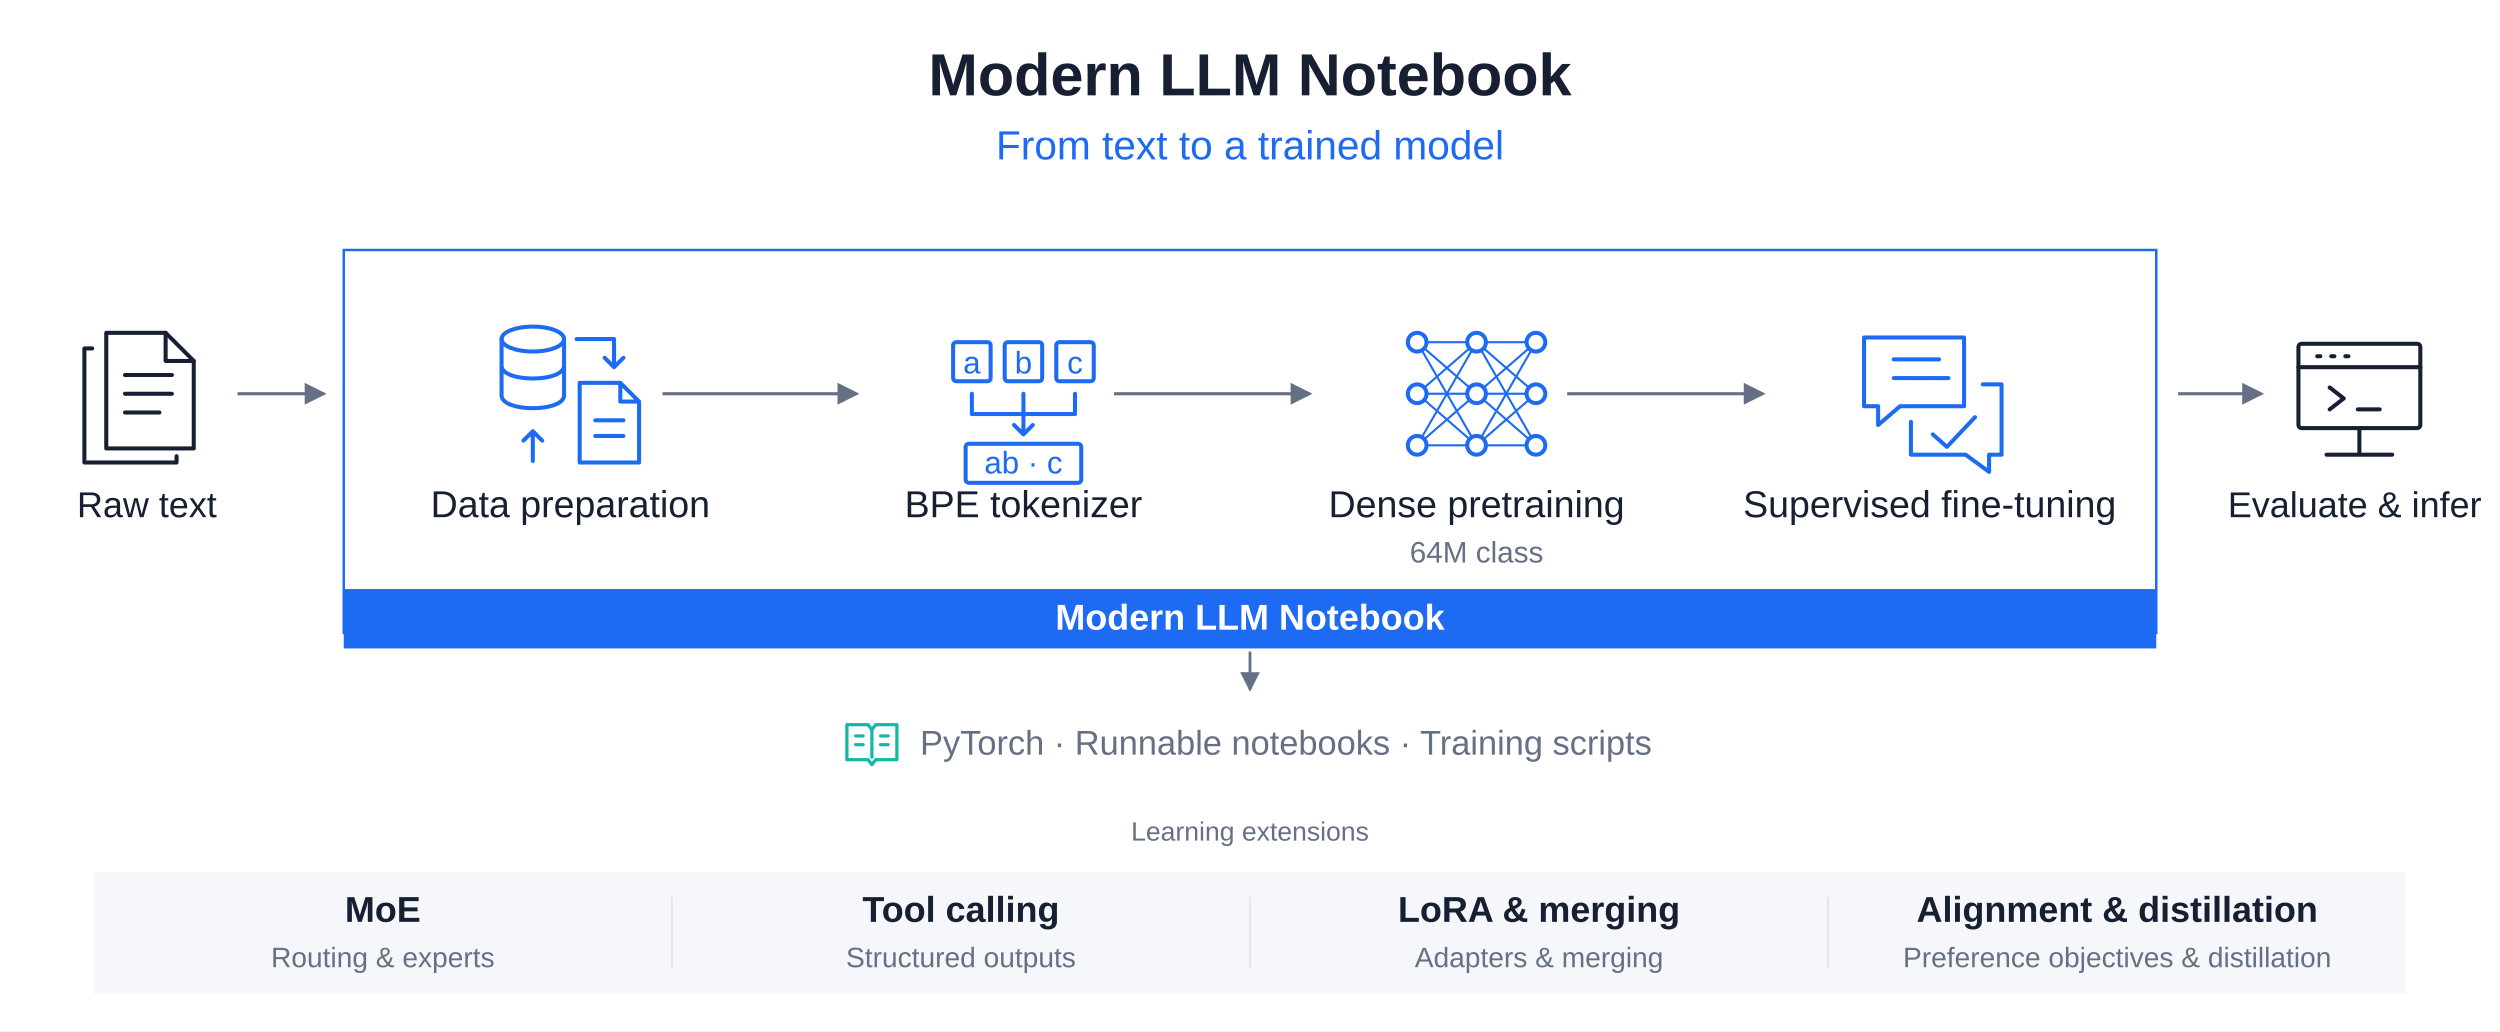
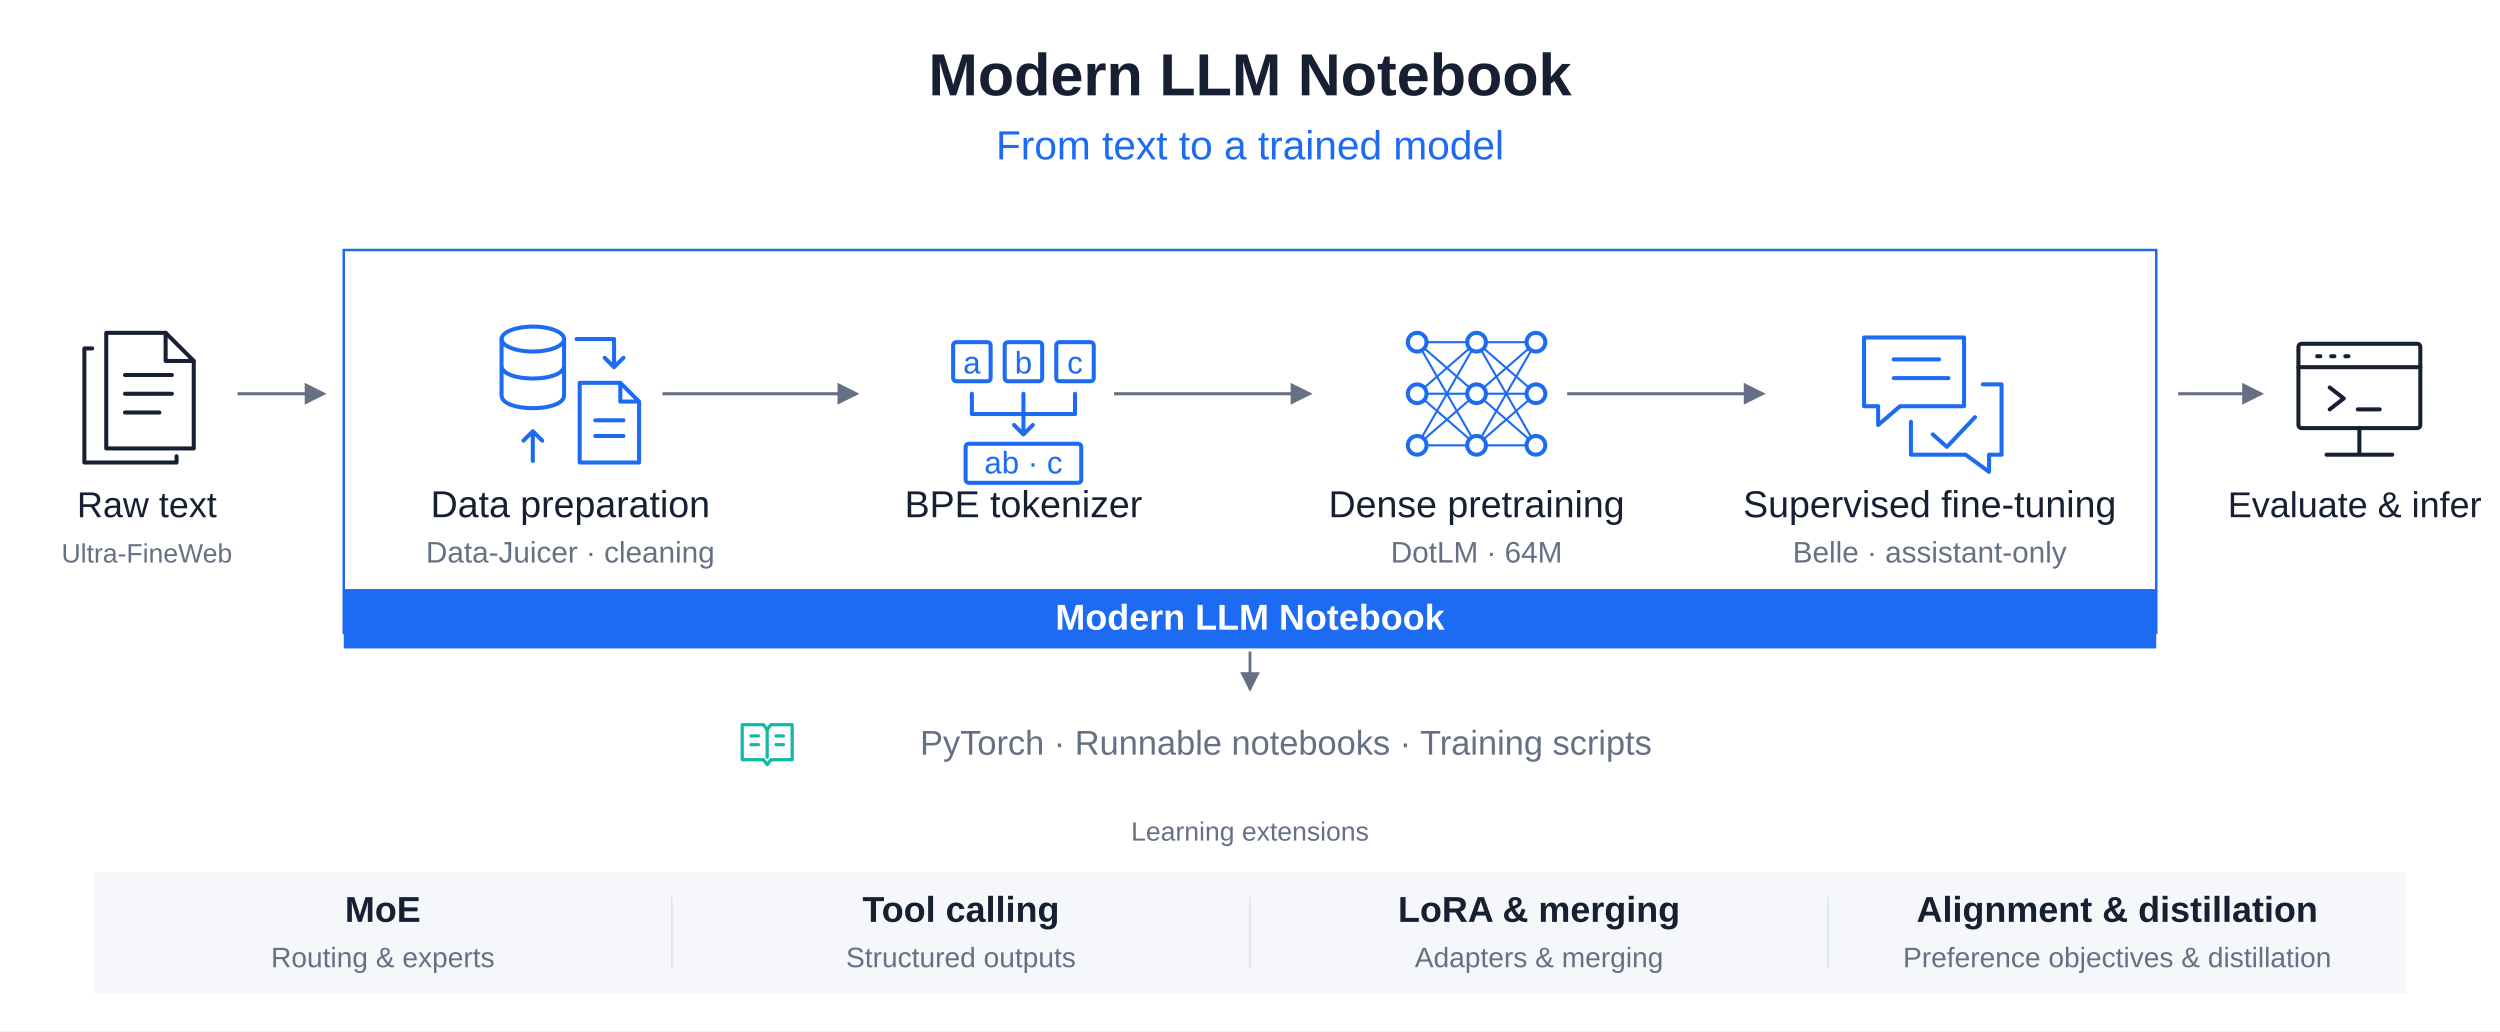
<svg xmlns="http://www.w3.org/2000/svg" width="1600" height="660" viewBox="0 0 1600 660" role="img" aria-labelledby="title desc">
  <defs>
    <marker id="arrow" markerWidth="7" markerHeight="7" refX="6" refY="3.5" orient="auto">
      <path d="M0 0L7 3.5L0 7Z" fill="#667085" />
    </marker>
  </defs>
  <rect width="1600" height="660" fill="#fff" />
  <text x="800" y="61" text-anchor="middle" font-family="Arial, PingFang SC, Microsoft YaHei, sans-serif" font-size="38" font-weight="700" fill="#172033">Modern LLM Notebook</text>
  <text x="800" y="102" text-anchor="middle" font-family="Arial, PingFang SC, Microsoft YaHei, sans-serif" font-size="26" font-weight="400" fill="#1d6bf3">From text to a trained model</text>
  <rect x="220" y="160" width="1160" height="245" fill="white" stroke="#1d6bf3" stroke-width="1.6" />
  <g transform="translate(94 252) scale(1)" fill="none" stroke="#172033" stroke-width="2.6" stroke-linecap="round" stroke-linejoin="round">
    <path d="M-26-39H12L30-21V35H-26Z" />
    <path d="M12-39V-21H30M-14-12H16M-14 0H16M-14 12H8" />
    <path d="M-35-29H-40V44H19V40" />
  </g>
  <text x="94" y="331" text-anchor="middle" font-family="Arial, PingFang SC, Microsoft YaHei, sans-serif" font-size="23" font-weight="400" fill="#172033">Raw text</text>
+   <text x="94" y="360" text-anchor="middle" font-family="Arial, PingFang SC, Microsoft YaHei, sans-serif" font-size="17" font-weight="400" fill="#667085">Ultra-FineWeb</text>
  <path d="M152 252H207" fill="none" stroke="#667085" stroke-width="2" marker-end="url(#arrow)" />
  <g transform="translate(365 252) scale(1)" fill="none" stroke="#1d6bf3" stroke-width="2.6" stroke-linecap="round" stroke-linejoin="round">
    <ellipse cx="-24" cy="-35" rx="20" ry="8" />
    <path d="M-44-35V1C-44 12-4 12-4 1V-35M-44-18C-44-7-4-7-4-18" />
    <path d="M6-7H32L44 5V44H6ZM32-7V5H44M16 17H34M16 27H34" />
    <path d="M4-35H28V-17M22-23L28-17L34-23M-24 43V24M-30 30L-24 24L-18 30" />
  </g>
  <text x="365" y="331" text-anchor="middle" font-family="Arial, PingFang SC, Microsoft YaHei, sans-serif" font-size="24" font-weight="400" fill="#172033">Data preparation</text>
+   <text x="365" y="360" text-anchor="middle" font-family="Arial, PingFang SC, Microsoft YaHei, sans-serif" font-size="19" font-weight="400" fill="#667085">Data-Juicer · cleaning</text>
  <path d="M424 252H548" fill="none" stroke="#667085" stroke-width="2" marker-end="url(#arrow)" />
  <g transform="translate(655 252) scale(1)" fill="none" stroke="#1d6bf3" stroke-width="2.6" stroke-linecap="round" stroke-linejoin="round">
    <rect x="-45" y="-33" width="24" height="25" rx="2" />
    <rect x="-12" y="-33" width="24" height="25" rx="2" />
    <rect x="21" y="-33" width="24" height="25" rx="2" />
    <path d="M-33 0V13H0M33 0V13H0M0 0V26M-6 20L0 26L6 20" />
    <rect x="-37" y="32" width="74" height="25" rx="2" />
  </g>
  <text x="622" y="239" text-anchor="middle" font-family="Arial, PingFang SC, Microsoft YaHei, sans-serif" font-size="20" font-weight="400" fill="#1d6bf3">a</text>
  <text x="655" y="239" text-anchor="middle" font-family="Arial, PingFang SC, Microsoft YaHei, sans-serif" font-size="20" font-weight="400" fill="#1d6bf3">b</text>
  <text x="688" y="239" text-anchor="middle" font-family="Arial, PingFang SC, Microsoft YaHei, sans-serif" font-size="20" font-weight="400" fill="#1d6bf3">c</text>
  <text x="655" y="303" text-anchor="middle" font-family="Arial, PingFang SC, Microsoft YaHei, sans-serif" font-size="20" font-weight="400" fill="#1d6bf3">ab · c</text>
  <text x="655" y="331" text-anchor="middle" font-family="Arial, PingFang SC, Microsoft YaHei, sans-serif" font-size="24" font-weight="400" fill="#172033">BPE tokenizer</text>
  <path d="M713 252H838" fill="none" stroke="#667085" stroke-width="2" marker-end="url(#arrow)" />
  <g transform="translate(945 252) scale(1)" fill="none" stroke="#1d6bf3" stroke-width="2.6" stroke-linecap="round" stroke-linejoin="round">
    <path d="M-38 -33L0 -33M0 -33L38 -33" stroke-width="1.35" />
    <path d="M-38 -33L0 0M0 -33L38 0" stroke-width="1.35" />
    <path d="M-38 -33L0 33M0 -33L38 33" stroke-width="1.35" />
    <path d="M-38 0L0 -33M0 0L38 -33" stroke-width="1.35" />
    <path d="M-38 0L0 0M0 0L38 0" stroke-width="1.35" />
    <path d="M-38 0L0 33M0 0L38 33" stroke-width="1.35" />
    <path d="M-38 33L0 -33M0 33L38 -33" stroke-width="1.35" />
    <path d="M-38 33L0 0M0 33L38 0" stroke-width="1.35" />
    <path d="M-38 33L0 33M0 33L38 33" stroke-width="1.35" />
    <circle cx="-38" cy="-33" r="6" fill="white" />
    <circle cx="-38" cy="0" r="6" fill="white" />
    <circle cx="-38" cy="33" r="6" fill="white" />
    <circle cx="0" cy="-33" r="6" fill="white" />
    <circle cx="0" cy="0" r="6" fill="white" />
    <circle cx="0" cy="33" r="6" fill="white" />
    <circle cx="38" cy="-33" r="6" fill="white" />
    <circle cx="38" cy="0" r="6" fill="white" />
    <circle cx="38" cy="33" r="6" fill="white" />
  </g>
  <text x="945" y="331" text-anchor="middle" font-family="Arial, PingFang SC, Microsoft YaHei, sans-serif" font-size="24" font-weight="400" fill="#172033">Dense pretraining</text>
-   <text x="945" y="360" text-anchor="middle" font-family="Arial, PingFang SC, Microsoft YaHei, sans-serif" font-size="19" font-weight="400" fill="#667085">64M class</text>
+   <text x="945" y="360" text-anchor="middle" font-family="Arial, PingFang SC, Microsoft YaHei, sans-serif" font-size="19" font-weight="400" fill="#667085">DotLM · 64M</text>
  <path d="M1003 252H1128" fill="none" stroke="#667085" stroke-width="2" marker-end="url(#arrow)" />
  <g transform="translate(1235 252) scale(1)" fill="none" stroke="#1d6bf3" stroke-width="2.6" stroke-linecap="round" stroke-linejoin="round">
    <path d="M-42-36H22V8H-19L-33 20V8H-42Z" />
    <path d="M-23-22H6M-23-10H12" />
    <path d="M-12 18V39H23L38 50V39H46V-6H34" />
    <path d="M2 26L11 34L29 15" />
  </g>
  <text x="1235" y="331" text-anchor="middle" font-family="Arial, PingFang SC, Microsoft YaHei, sans-serif" font-size="24" font-weight="400" fill="#172033">Supervised fine-tuning</text>
+   <text x="1235" y="360" text-anchor="middle" font-family="Arial, PingFang SC, Microsoft YaHei, sans-serif" font-size="19" font-weight="400" fill="#667085">Belle · assistant-only</text>
  <path d="M1394 252H1447" fill="none" stroke="#667085" stroke-width="2" marker-end="url(#arrow)" />
  <g transform="translate(1510 252) scale(1)" fill="none" stroke="#172033" stroke-width="2.6" stroke-linecap="round" stroke-linejoin="round">
    <rect x="-39" y="-32" width="78" height="54" rx="2" />
    <path d="M-39-17H39M-27-24H-25M-18-24H-16M-9-24H-7" />
    <path d="M-19-4L-10 3L-19 10M-1 10H13M0 22V39M-21 39H21" />
  </g>
  <text x="1507" y="331" text-anchor="middle" font-family="Arial, PingFang SC, Microsoft YaHei, sans-serif" font-size="23" font-weight="400" fill="#172033">Evaluate &amp; infer</text>
  <rect x="220" y="377" width="1160" height="38" fill="#1d6bf3" />
  <text x="800" y="403" text-anchor="middle" font-family="Arial, PingFang SC, Microsoft YaHei, sans-serif" font-size="23" font-weight="700" fill="#fff">Modern LLM Notebook</text>
  <path d="M800 417V441" fill="none" stroke="#667085" stroke-width="1.8" marker-end="url(#arrow)" />
-   <g transform="translate(558 475) scale(0.8)" fill="none" stroke="#14b8a6" stroke-width="2.6" stroke-linecap="round" stroke-linejoin="round">
+   <g transform="translate(491 475) scale(0.8)" fill="none" stroke="#14b8a6" stroke-width="2.6" stroke-linecap="round" stroke-linejoin="round">
    <path d="M-20-14H-3L0-10L3-14H20V14H3L0 18L-3 14H-20Z" />
    <path d="M0-10V12M-13-5H-7M-13 2H-7M7-5H13M7 2H13" />
  </g>
  <text x="823" y="483" text-anchor="middle" font-family="Arial, PingFang SC, Microsoft YaHei, sans-serif" font-size="22" font-weight="400" fill="#667085">PyTorch · Runnable notebooks · Training scripts</text>
  <text x="800" y="538" text-anchor="middle" font-family="Arial, PingFang SC, Microsoft YaHei, sans-serif" font-size="17" font-weight="400" fill="#667085">Learning extensions</text>
  <rect x="60" y="558" width="1480" height="78" fill="#f5f7fa" />
  <text x="245" y="590" text-anchor="middle" font-family="Arial, PingFang SC, Microsoft YaHei, sans-serif" font-size="23" font-weight="600" fill="#172033">MoE</text>
  <text x="245" y="619" text-anchor="middle" font-family="Arial, PingFang SC, Microsoft YaHei, sans-serif" font-size="18" font-weight="400" fill="#667085">Routing &amp; experts</text>
  <path d="M430 574V620" stroke="#dce3ec" stroke-width="1" />
  <text x="615" y="590" text-anchor="middle" font-family="Arial, PingFang SC, Microsoft YaHei, sans-serif" font-size="23" font-weight="600" fill="#172033">Tool calling</text>
  <text x="615" y="619" text-anchor="middle" font-family="Arial, PingFang SC, Microsoft YaHei, sans-serif" font-size="18" font-weight="400" fill="#667085">Structured outputs</text>
  <path d="M800 574V620" stroke="#dce3ec" stroke-width="1" />
  <text x="985" y="590" text-anchor="middle" font-family="Arial, PingFang SC, Microsoft YaHei, sans-serif" font-size="23" font-weight="600" fill="#172033">LoRA &amp; merging</text>
  <text x="985" y="619" text-anchor="middle" font-family="Arial, PingFang SC, Microsoft YaHei, sans-serif" font-size="18" font-weight="400" fill="#667085">Adapters &amp; merging</text>
  <path d="M1170 574V620" stroke="#dce3ec" stroke-width="1" />
  <text x="1355" y="590" text-anchor="middle" font-family="Arial, PingFang SC, Microsoft YaHei, sans-serif" font-size="23" font-weight="600" fill="#172033">Alignment &amp; distillation</text>
  <text x="1355" y="619" text-anchor="middle" font-family="Arial, PingFang SC, Microsoft YaHei, sans-serif" font-size="18" font-weight="400" fill="#667085">Preference objectives &amp; distillation</text>
</svg>
